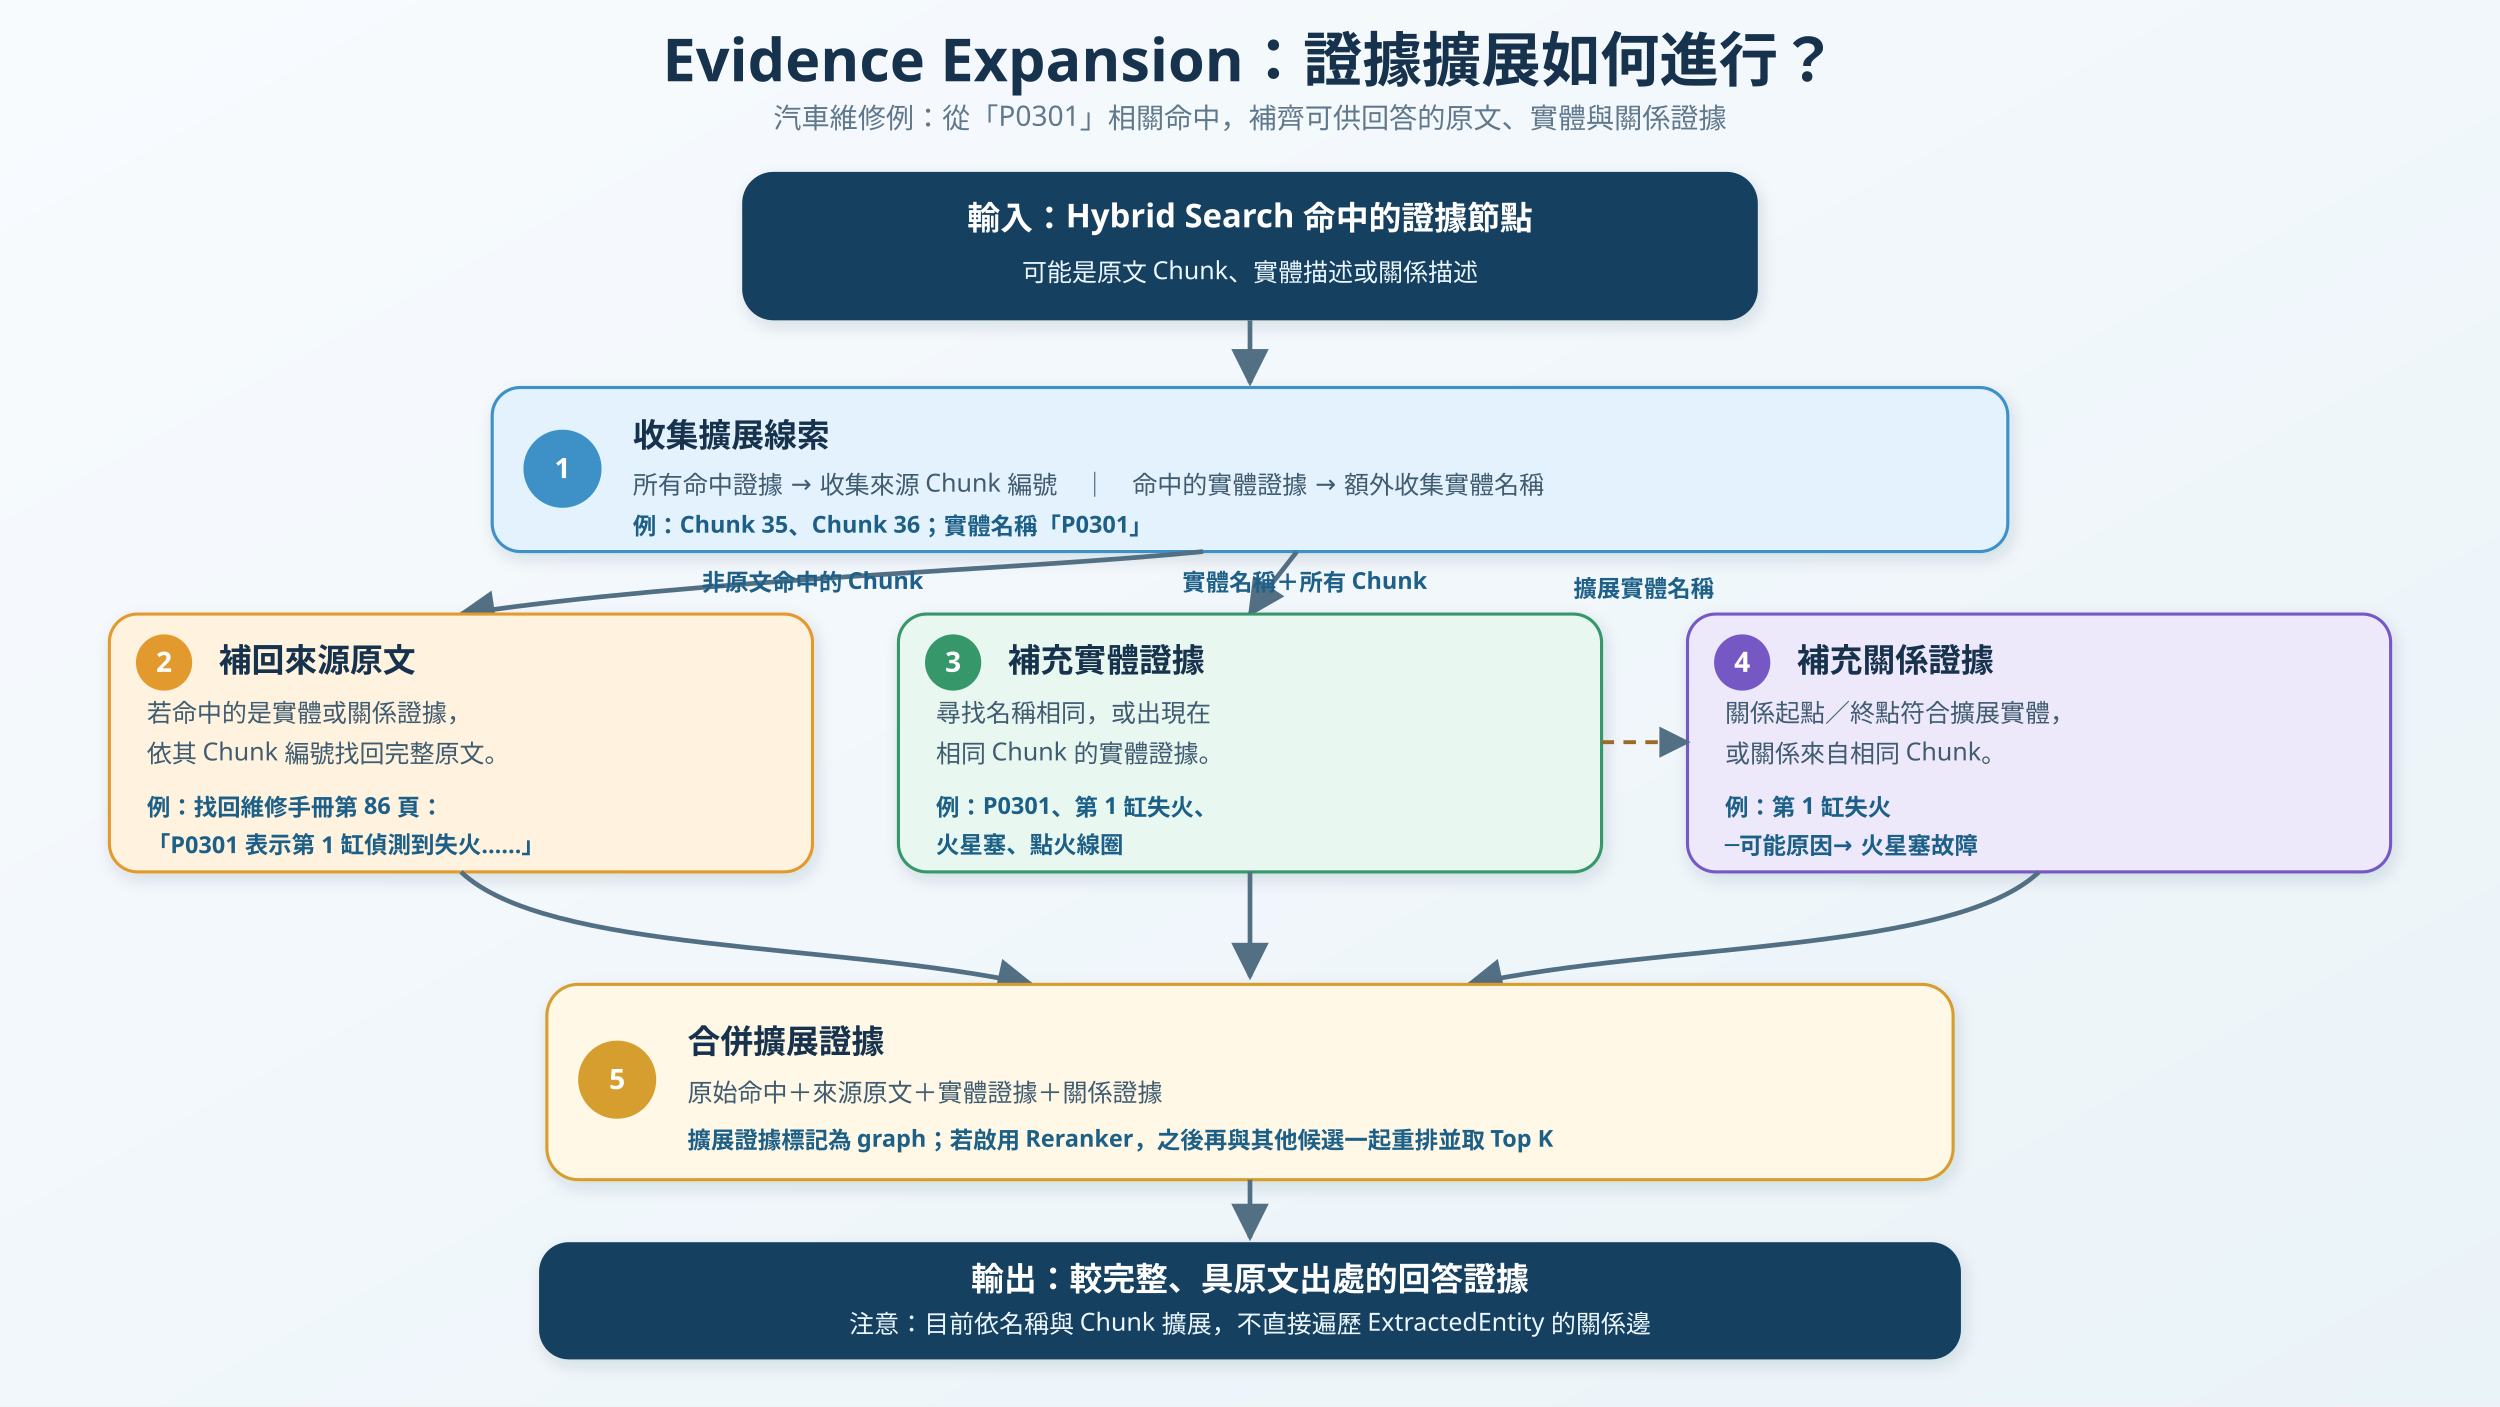
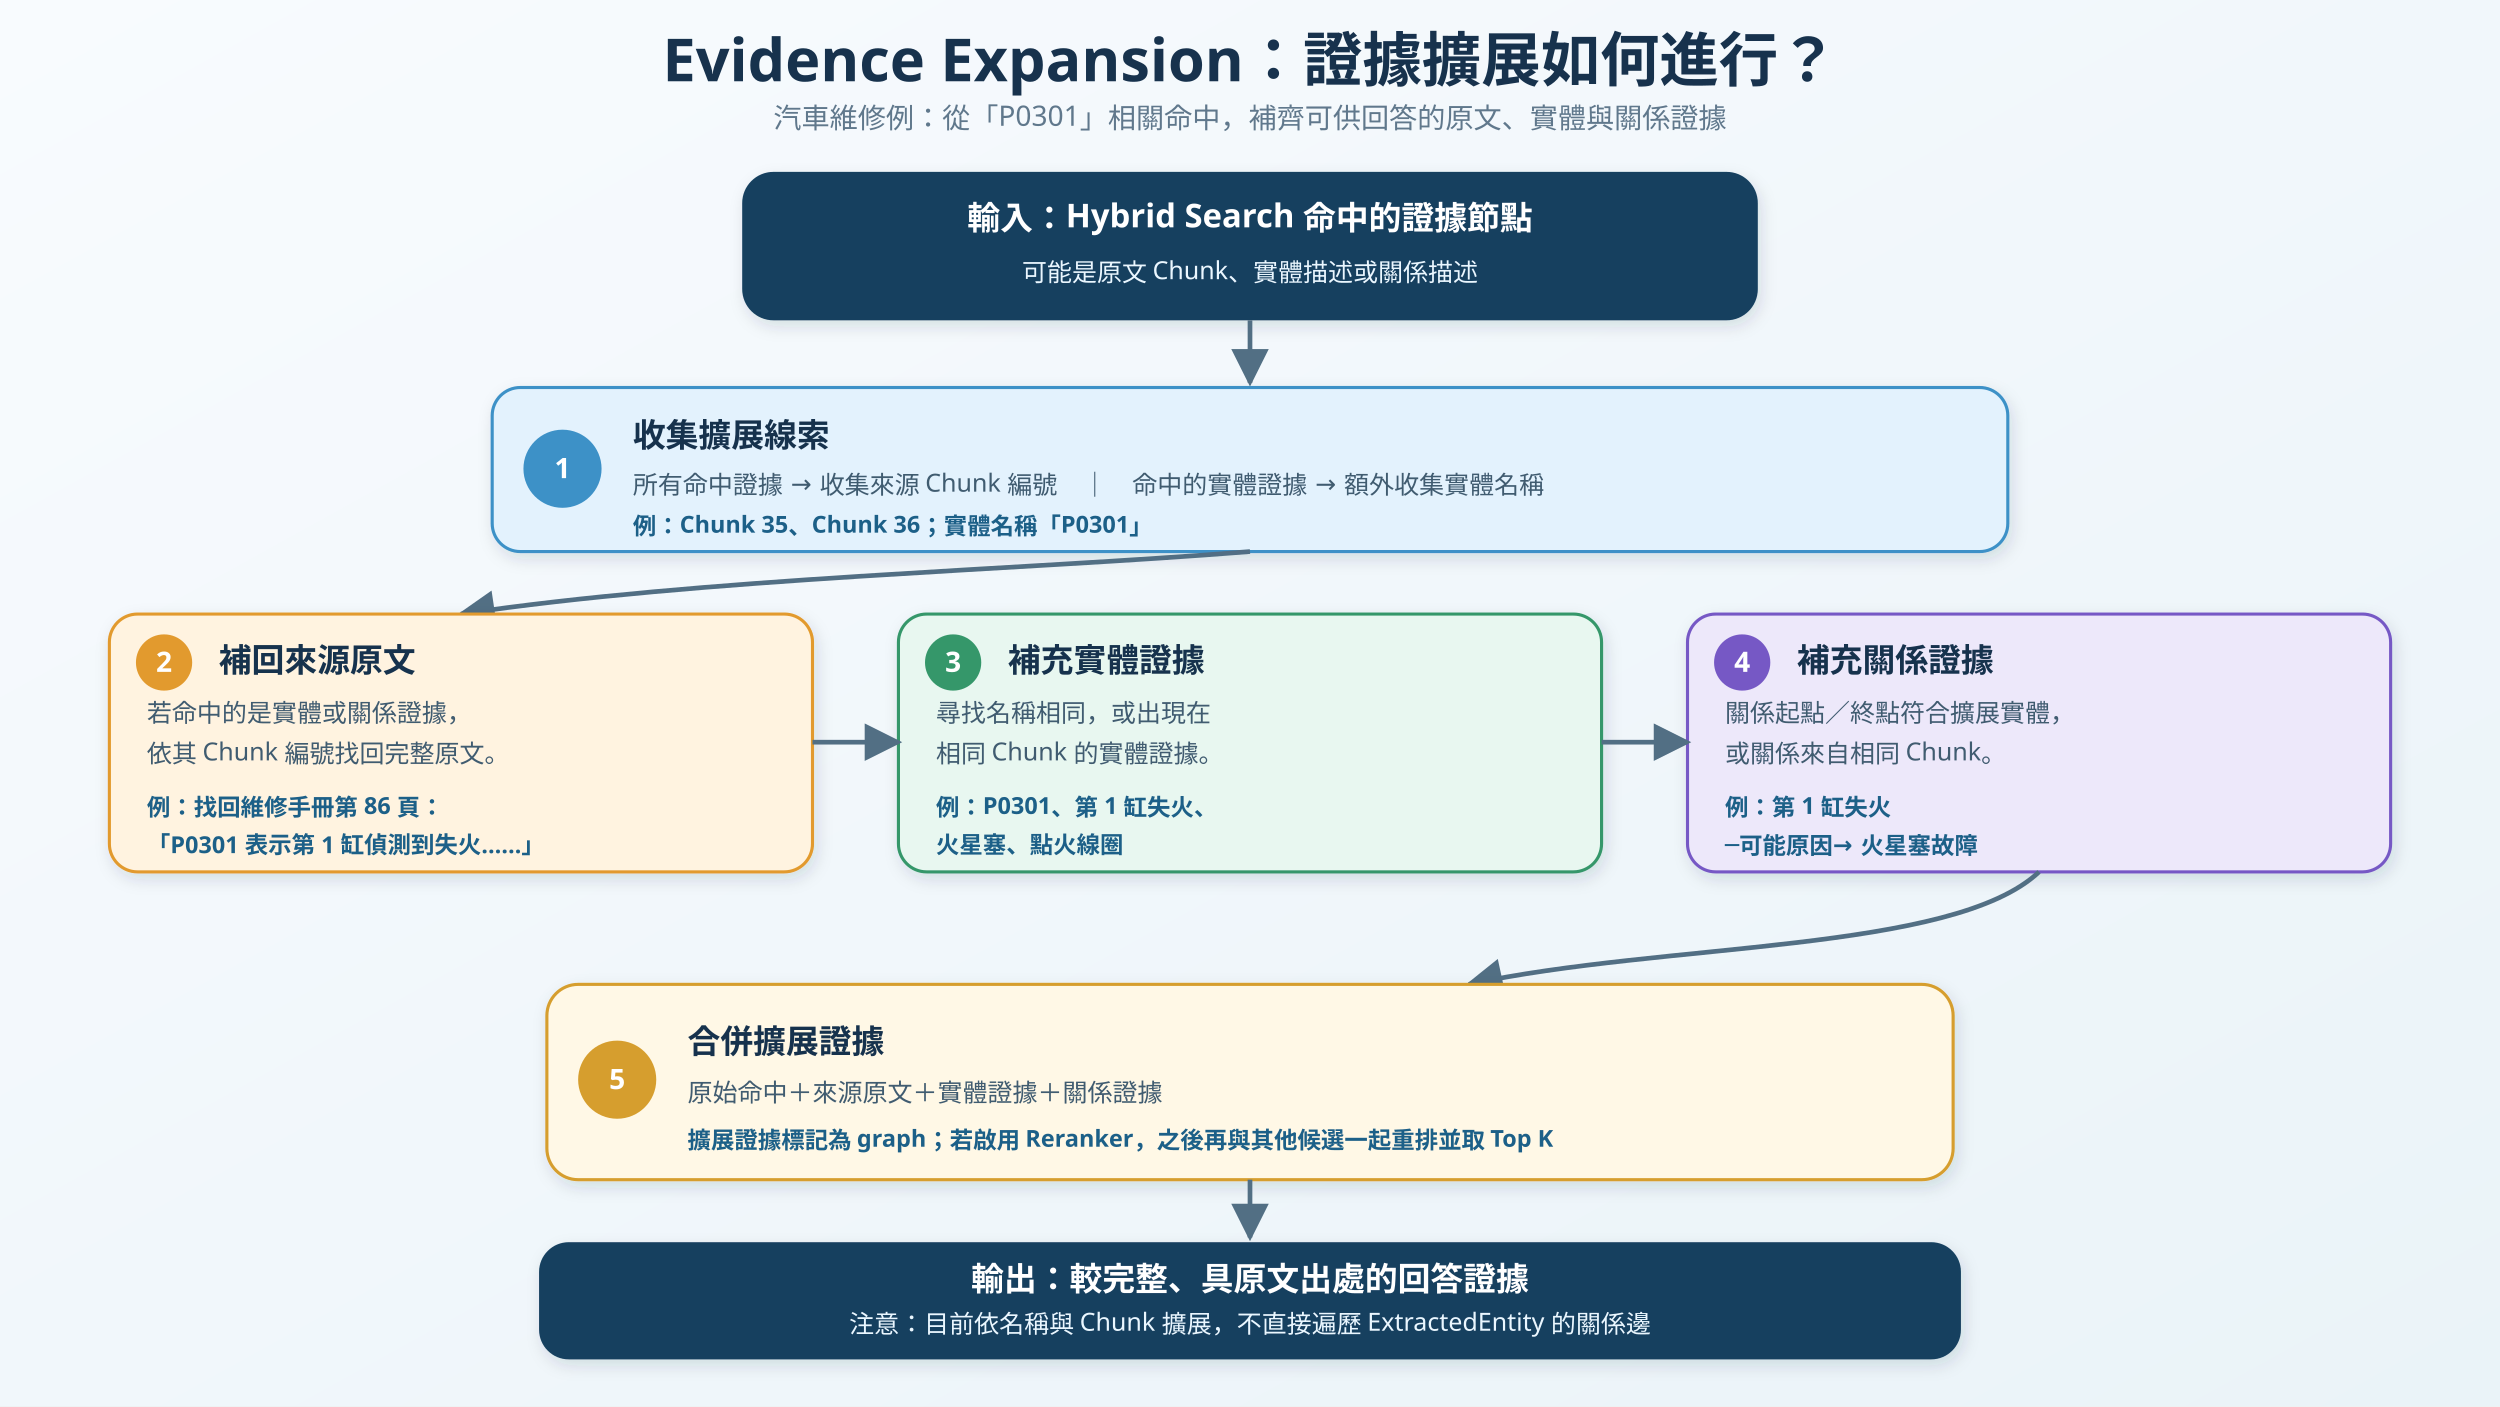
<svg xmlns="http://www.w3.org/2000/svg" width="1600" height="900" viewBox="0 0 1600 900" role="img" aria-labelledby="title desc">
  <defs>
    <linearGradient id="bg" x2="1" y2="1">
      <stop stop-color="#F8FBFE" />
      <stop offset="1" stop-color="#EAF3F8" />
    </linearGradient>
    <filter id="s" x="-20%" y="-20%" width="140%" height="140%">
      <feDropShadow dy="4" stdDeviation="5" flood-color="#17324D" flood-opacity=".13" />
    </filter>
    <marker id="a" viewBox="0 0 10 10" refX="9" refY="5" markerWidth="8" markerHeight="8" orient="auto">
      <path d="M0 0L10 5 0 10Z" fill="#526F84" />
    </marker>
    <style>.f{font-family:"Noto Sans TC","Microsoft JhengHei",sans-serif}.t{font-size:38px;font-weight:700;fill:#17324D}.st{font-size:18px;fill:#60788C}.h{font-size:21px;font-weight:700;fill:#17324D}.b{font-size:16px;fill:#405B70}.e{font-size:15px;font-weight:600;fill:#1E6088}.n{font-size:18px;font-weight:700;fill:#fff}.wt{font-size:21px;font-weight:700;fill:#fff}.wb{font-size:16px;fill:#EAF7FF}.ar{fill:none;stroke:#526F84;stroke-width:3;marker-end:url(#a)}.dash{fill:none;stroke:#9A6B28;stroke-width:2.5;stroke-dasharray:8 6;marker-end:url(#a)}</style>
  </defs>
  <rect width="1600" height="900" fill="url(#bg)" />
  <text x="800" y="52" text-anchor="middle" class="f t">Evidence Expansion：證據擴展如何進行？</text>
  <text x="800" y="82" text-anchor="middle" class="f st">汽車維修例：從「P0301」相關命中，補齊可供回答的原文、實體與關係證據</text>
  <g filter="url(#s)">
    <rect x="475" y="110" width="650" height="95" rx="20" fill="#173F5F" />
    <text x="800" y="147" text-anchor="middle" class="f wt">輸入：Hybrid Search 命中的證據節點</text>
    <text x="800" y="180" text-anchor="middle" class="f wb">可能是原文 Chunk、實體描述或關係描述</text>
  </g>
  <path d="M800 205V245" class="ar" />
  <g filter="url(#s)">
    <rect x="315" y="248" width="970" height="105" rx="18" fill="#E3F2FD" stroke="#3C91C7" stroke-width="2" />
    <circle cx="360" cy="300" r="25" fill="#3C91C7" />
    <text x="360" y="306" text-anchor="middle" class="f n">1</text>
    <text x="405" y="286" class="f h">收集擴展線索</text>
    <text x="405" y="316" class="f b">所有命中證據 → 收集來源 Chunk 編號　｜　命中的實體證據 → 額外收集實體名稱</text>
    <text x="405" y="342" class="f e">例：Chunk 35、Chunk 36；實體名稱「P0301」</text>
  </g>
-   <path d="M770 353C650 365 450 370 295 393" class="ar" />
-   <path d="M830 353C820 366 810 378 800 393" class="ar" />
-   <text x="520" y="378" text-anchor="middle" class="f e">非原文命中的 Chunk</text>
-   <text x="835" y="378" text-anchor="middle" class="f e">實體名稱＋所有 Chunk</text>
+   <path d="M800 353C650 365 450 370 295 393" class="ar" />
  <g filter="url(#s)">
    <rect x="70" y="393" width="450" height="165" rx="18" fill="#FFF3E0" stroke="#E29A2D" stroke-width="2" />
    <circle cx="105" cy="424" r="18" fill="#E29A2D" />
    <text x="105" y="430" text-anchor="middle" class="f n">2</text>
    <text x="140" y="430" class="f h">補回來源原文</text>
    <text x="94" y="462" class="f b">若命中的是實體或關係證據，</text>
    <text x="94" y="488" class="f b">依其 Chunk 編號找回完整原文。</text>
    <text x="94" y="522" class="f e">例：找回維修手冊第 86 頁：</text>
    <text x="94" y="546" class="f e">「P0301 表示第 1 缸偵測到失火……」</text>
  </g>
  <g filter="url(#s)">
    <rect x="575" y="393" width="450" height="165" rx="18" fill="#E8F7F0" stroke="#35976A" stroke-width="2" />
    <circle cx="610" cy="424" r="18" fill="#35976A" />
    <text x="610" y="430" text-anchor="middle" class="f n">3</text>
    <text x="645" y="430" class="f h">補充實體證據</text>
    <text x="599" y="462" class="f b">尋找名稱相同，或出現在</text>
    <text x="599" y="488" class="f b">相同 Chunk 的實體證據。</text>
    <text x="599" y="522" class="f e">例：P0301、第 1 缸失火、</text>
    <text x="599" y="546" class="f e">火星塞、點火線圈</text>
  </g>
  <g filter="url(#s)">
    <rect x="1080" y="393" width="450" height="165" rx="18" fill="#EDE8FA" stroke="#7659C5" stroke-width="2" />
    <circle cx="1115" cy="424" r="18" fill="#7659C5" />
    <text x="1115" y="430" text-anchor="middle" class="f n">4</text>
    <text x="1150" y="430" class="f h">補充關係證據</text>
    <text x="1104" y="462" class="f b">關係起點／終點符合擴展實體，</text>
    <text x="1104" y="488" class="f b">或關係來自相同 Chunk。</text>
    <text x="1104" y="522" class="f e">例：第 1 缸失火</text>
    <text x="1104" y="546" class="f e">─可能原因→ 火星塞故障</text>
  </g>
-   <path d="M1025 475H1080" class="dash" />
-   <text x="1052" y="382" text-anchor="middle" class="f e">擴展實體名稱</text>
-   <path d="M295 558C350 610 535 603 660 630" class="ar" />
-   <path d="M800 558V625" class="ar" />
+   <path d="M520 475H575" class="ar" />
+   <path d="M1025 475H1080" class="ar" />
  <path d="M1305 558C1250 610 1065 603 940 630" class="ar" />
  <g filter="url(#s)">
    <rect x="350" y="630" width="900" height="125" rx="20" fill="#FFF8E6" stroke="#D69E2E" stroke-width="2" />
    <circle cx="395" cy="691" r="25" fill="#D69E2E" />
    <text x="395" y="697" text-anchor="middle" class="f n">5</text>
    <text x="440" y="674" class="f h">合併擴展證據</text>
    <text x="440" y="705" class="f b">原始命中＋來源原文＋實體證據＋關係證據</text>
    <text x="440" y="735" class="f e">擴展證據標記為 graph；若啟用 Reranker，之後再與其他候選一起重排並取 Top K</text>
  </g>
  <path d="M800 755V792" class="ar" />
  <g filter="url(#s)">
    <rect x="345" y="795" width="910" height="75" rx="19" fill="#173F5F" />
    <text x="800" y="826" text-anchor="middle" class="f wt">輸出：較完整、具原文出處的回答證據</text>
    <text x="800" y="853" text-anchor="middle" class="f wb">注意：目前依名稱與 Chunk 擴展，不直接遍歷 ExtractedEntity 的關係邊</text>
  </g>
</svg>
